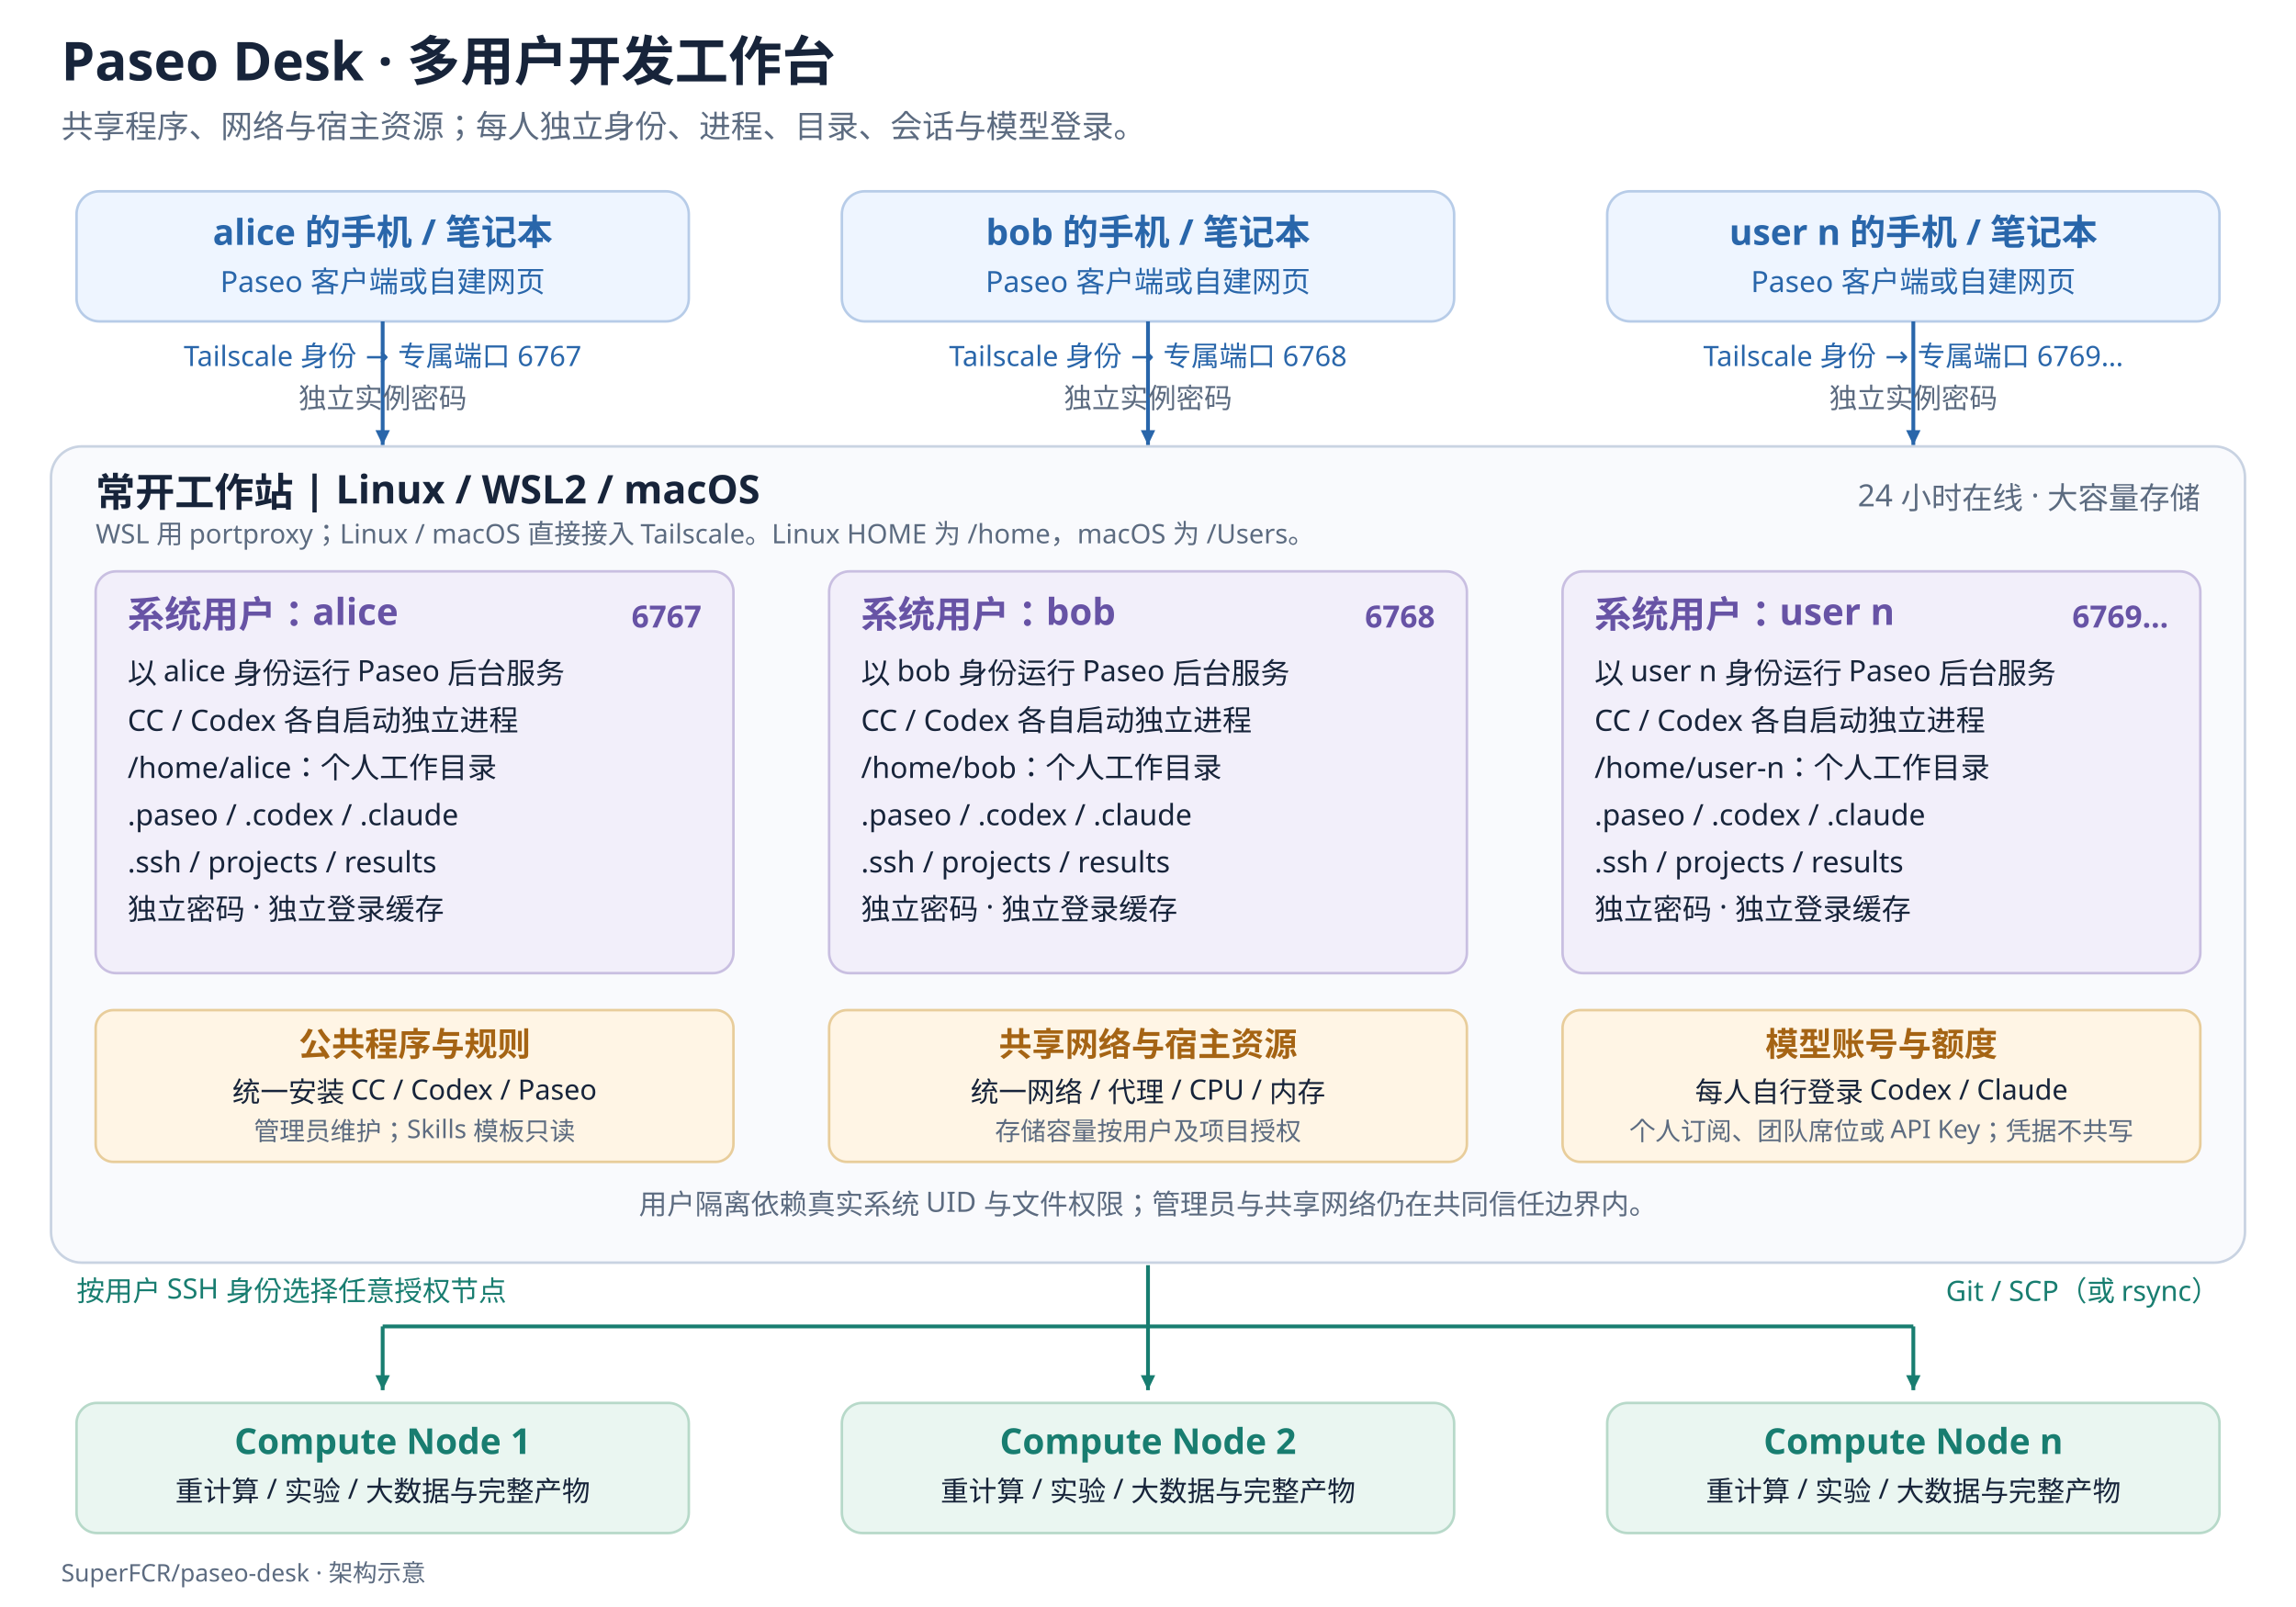
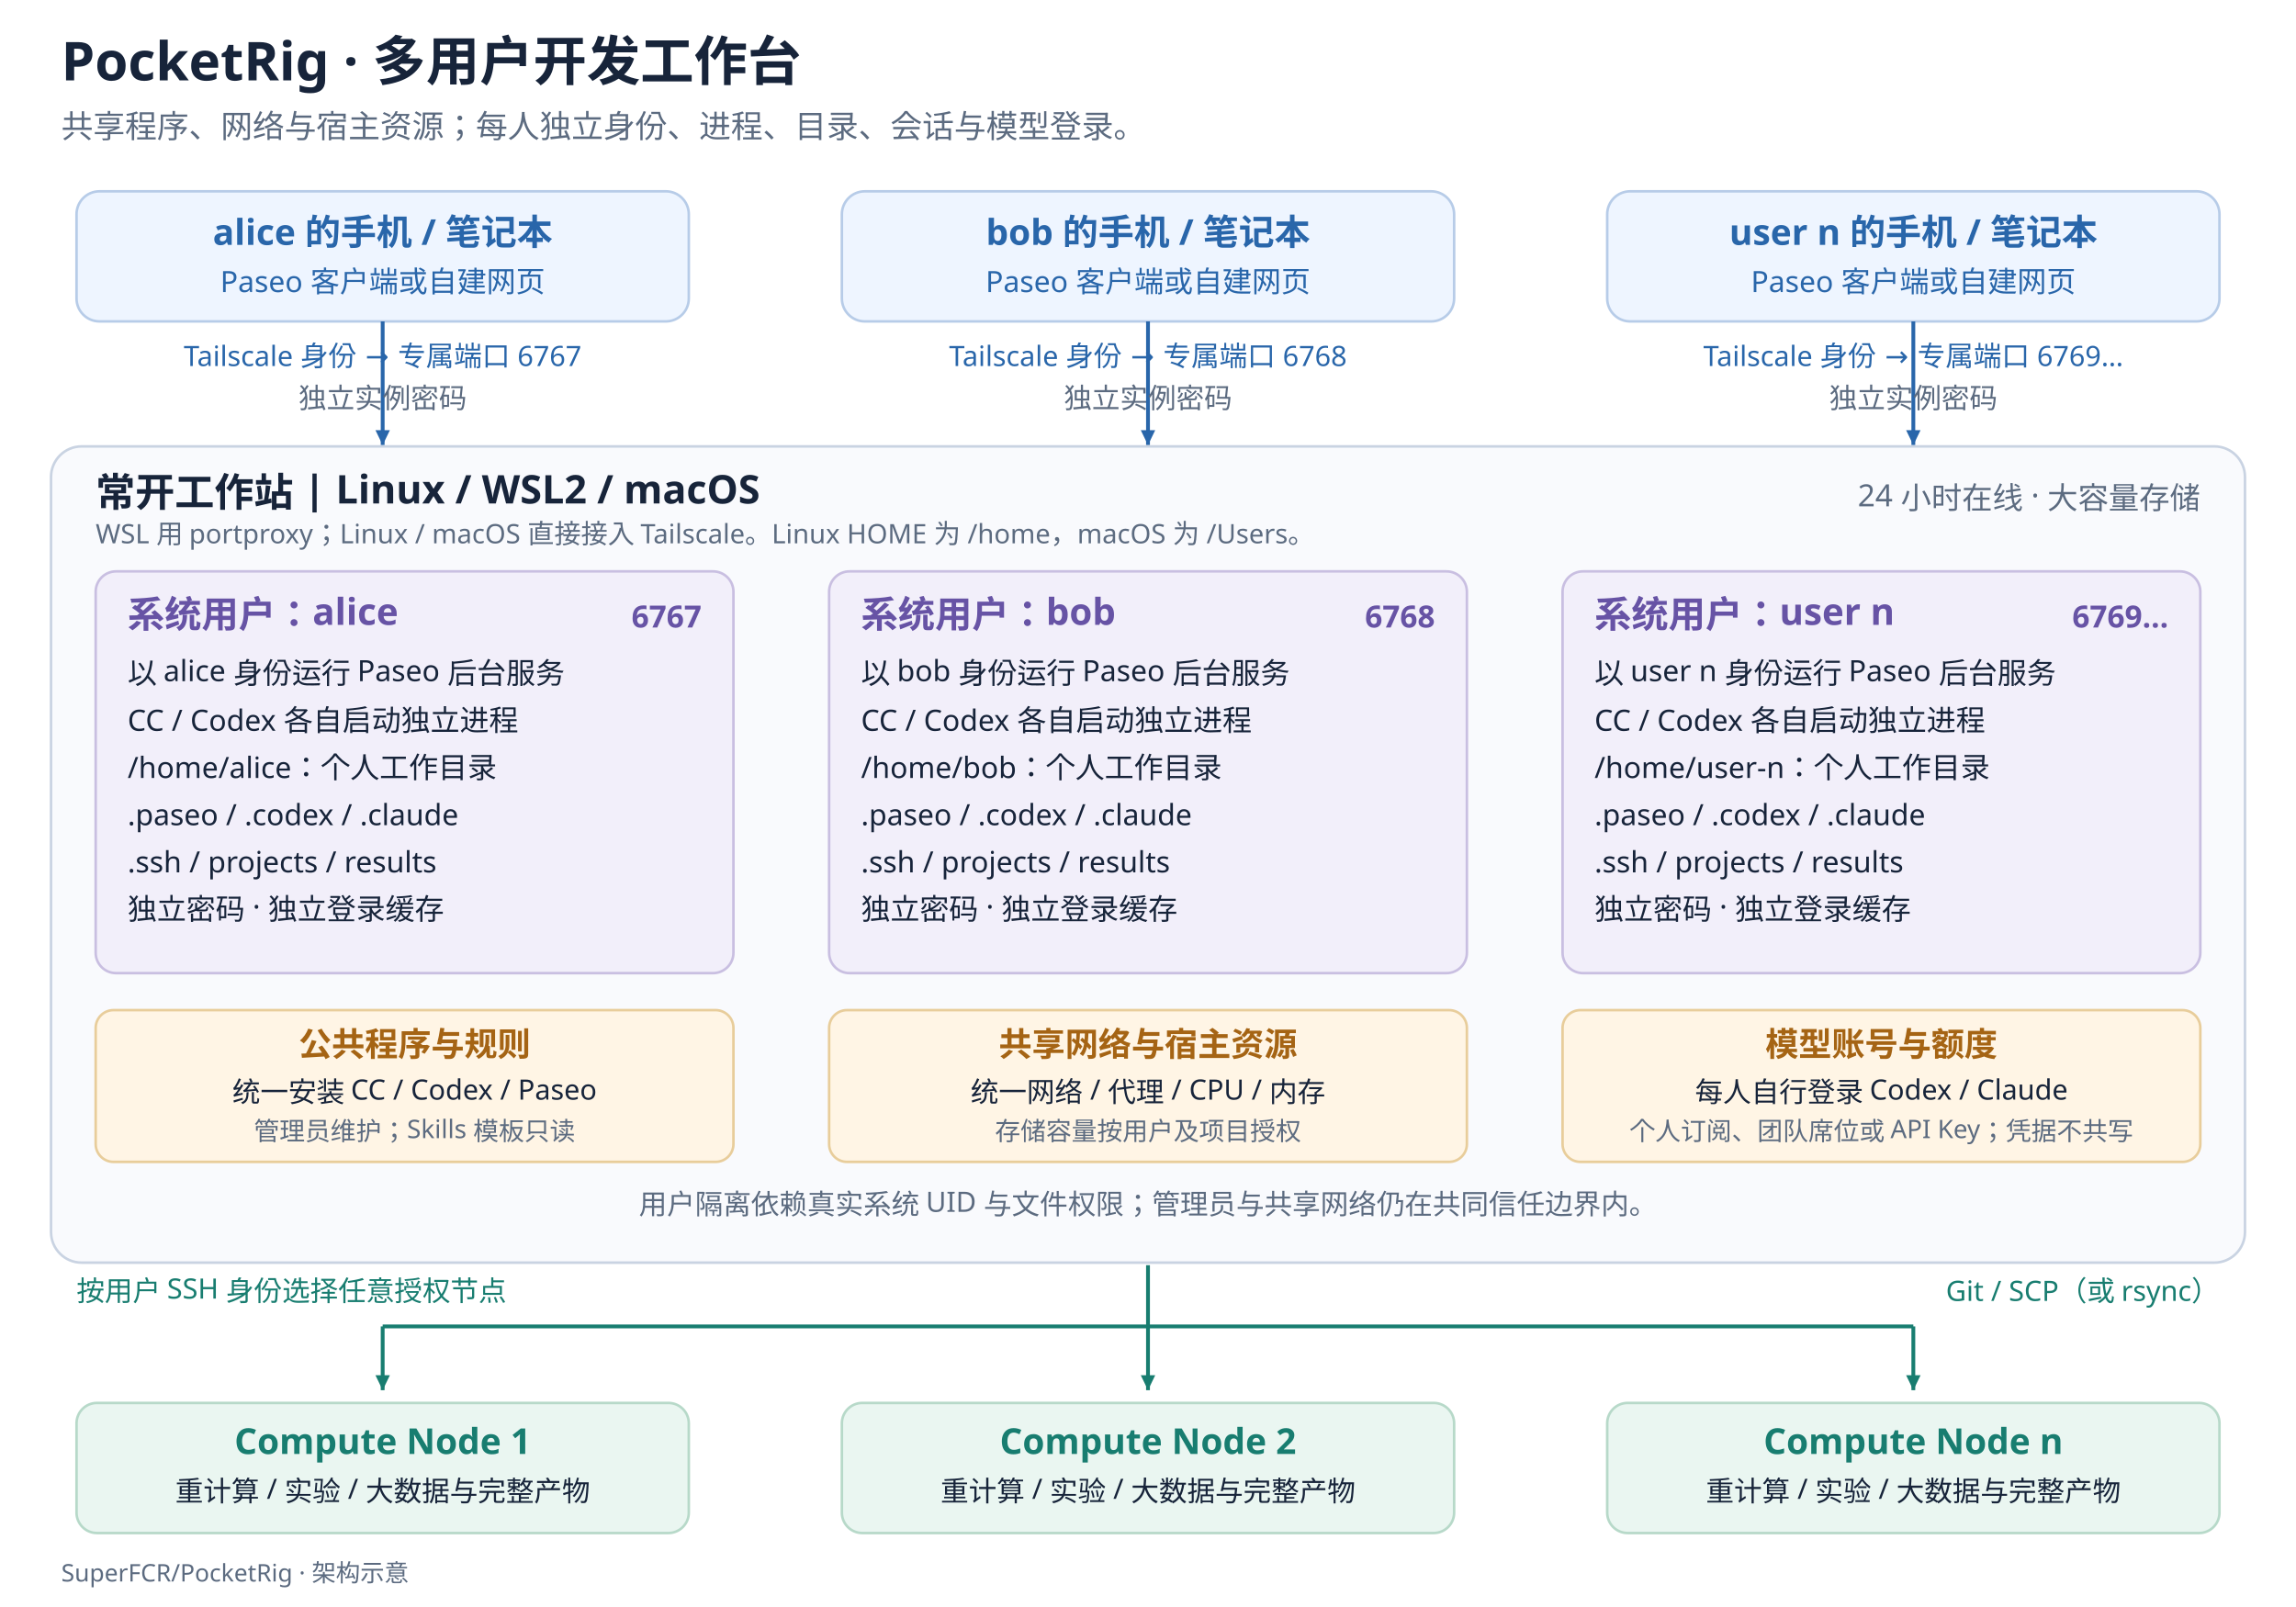
<svg xmlns="http://www.w3.org/2000/svg" width="1800" height="1260" viewBox="0 0 1800 1260">
  <style>text{font-family:"Heiti SC","PingFang SC","Microsoft YaHei",sans-serif}</style>
  <rect x="0" y="0" width="1800" height="1260" rx="0" fill="#FFFFFF" stroke="#FFFFFF" stroke-width="2" />
-   <text x="48" y="63" font-size="42" fill="#17243A" font-weight="600" text-anchor="start">Paseo Desk · 多用户开发工作台</text>
+   <text x="48" y="63" font-size="42" fill="#17243A" font-weight="600" text-anchor="start">PocketRig · 多用户开发工作台</text>
  <text x="48" y="108" font-size="25" fill="#5C6B80" font-weight="400" text-anchor="start">共享程序、网络与宿主资源；每人独立身份、进程、目录、会话与模型登录。</text>
  <rect x="60" y="150" width="480" height="102" rx="18" fill="#EEF5FF" stroke="#B7CCE8" stroke-width="2" />
  <text x="300" y="192" font-size="28" fill="#2966AA" font-weight="600" text-anchor="middle">alice 的手机 / 笔记本</text>
  <text x="300" y="229" font-size="23" fill="#2966AA" font-weight="400" text-anchor="middle">Paseo 客户端或自建网页</text>
  <line x1="300" y1="252" x2="300" y2="349" stroke="#2966AA" stroke-width="3" />
  <polygon points="300,349 294.345,337.294 305.655,337.294" fill="#2966AA" />
  <text x="300" y="287" font-size="22" fill="#2966AA" font-weight="400" text-anchor="middle">Tailscale 身份 → 专属端口 6767</text>
  <text x="300" y="320" font-size="22" fill="#5C6B80" font-weight="400" text-anchor="middle">独立实例密码</text>
  <rect x="660" y="150" width="480" height="102" rx="18" fill="#EEF5FF" stroke="#B7CCE8" stroke-width="2" />
  <text x="900" y="192" font-size="28" fill="#2966AA" font-weight="600" text-anchor="middle">bob 的手机 / 笔记本</text>
  <text x="900" y="229" font-size="23" fill="#2966AA" font-weight="400" text-anchor="middle">Paseo 客户端或自建网页</text>
  <line x1="900" y1="252" x2="900" y2="349" stroke="#2966AA" stroke-width="3" />
  <polygon points="900,349 894.345,337.294 905.655,337.294" fill="#2966AA" />
  <text x="900" y="287" font-size="22" fill="#2966AA" font-weight="400" text-anchor="middle">Tailscale 身份 → 专属端口 6768</text>
  <text x="900" y="320" font-size="22" fill="#5C6B80" font-weight="400" text-anchor="middle">独立实例密码</text>
  <rect x="1260" y="150" width="480" height="102" rx="18" fill="#EEF5FF" stroke="#B7CCE8" stroke-width="2" />
  <text x="1500" y="192" font-size="28" fill="#2966AA" font-weight="600" text-anchor="middle">user n 的手机 / 笔记本</text>
  <text x="1500" y="229" font-size="23" fill="#2966AA" font-weight="400" text-anchor="middle">Paseo 客户端或自建网页</text>
  <line x1="1500" y1="252" x2="1500" y2="349" stroke="#2966AA" stroke-width="3" />
  <polygon points="1500,349 1494.345,337.294 1505.655,337.294" fill="#2966AA" />
  <text x="1500" y="287" font-size="22" fill="#2966AA" font-weight="400" text-anchor="middle">Tailscale 身份 → 专属端口 6769…</text>
  <text x="1500" y="320" font-size="22" fill="#5C6B80" font-weight="400" text-anchor="middle">独立实例密码</text>
  <rect x="40" y="350" width="1720" height="640" rx="24" fill="#F9FAFD" stroke="#C9D3E2" stroke-width="2" />
  <text x="75" y="397" font-size="31" fill="#17243A" font-weight="600" text-anchor="start">常开工作站  |  Linux / WSL2 / macOS</text>
  <text x="1725" y="397" font-size="24" fill="#5C6B80" font-weight="400" text-anchor="end">24 小时在线 · 大容量存储</text>
  <text x="75" y="426" font-size="21" fill="#5C6B80" font-weight="400" text-anchor="start">WSL 用 portproxy；Linux / macOS 直接接入 Tailscale。Linux HOME 为 /home，macOS 为 /Users。</text>
  <rect x="75" y="448" width="500" height="315" rx="16" fill="#F2EFFA" stroke="#C9BFE1" stroke-width="2" />
  <text x="100" y="492" font-size="29" fill="#6753A5" font-weight="600" text-anchor="start">系统用户：alice</text>
  <text x="550" y="492" font-size="24" fill="#6753A5" font-weight="600" text-anchor="end">6767</text>
  <text x="100" y="536" font-size="23" fill="#17243A" font-weight="400" text-anchor="start">以 alice 身份运行 Paseo 后台服务</text>
  <text x="100" y="573" font-size="23" fill="#17243A" font-weight="400" text-anchor="start">CC / Codex 各自启动独立进程</text>
  <text x="100" y="610" font-size="23" fill="#17243A" font-weight="400" text-anchor="start">/home/alice：个人工作目录</text>
  <text x="100" y="647" font-size="23" fill="#17243A" font-weight="400" text-anchor="start">.paseo / .codex / .claude</text>
  <text x="100" y="684" font-size="23" fill="#17243A" font-weight="400" text-anchor="start">.ssh / projects / results</text>
  <text x="100" y="721" font-size="23" fill="#17243A" font-weight="400" text-anchor="start">独立密码 · 独立登录缓存</text>
  <rect x="650" y="448" width="500" height="315" rx="16" fill="#F2EFFA" stroke="#C9BFE1" stroke-width="2" />
  <text x="675" y="492" font-size="29" fill="#6753A5" font-weight="600" text-anchor="start">系统用户：bob</text>
  <text x="1125" y="492" font-size="24" fill="#6753A5" font-weight="600" text-anchor="end">6768</text>
  <text x="675" y="536" font-size="23" fill="#17243A" font-weight="400" text-anchor="start">以 bob 身份运行 Paseo 后台服务</text>
  <text x="675" y="573" font-size="23" fill="#17243A" font-weight="400" text-anchor="start">CC / Codex 各自启动独立进程</text>
  <text x="675" y="610" font-size="23" fill="#17243A" font-weight="400" text-anchor="start">/home/bob：个人工作目录</text>
  <text x="675" y="647" font-size="23" fill="#17243A" font-weight="400" text-anchor="start">.paseo / .codex / .claude</text>
  <text x="675" y="684" font-size="23" fill="#17243A" font-weight="400" text-anchor="start">.ssh / projects / results</text>
  <text x="675" y="721" font-size="23" fill="#17243A" font-weight="400" text-anchor="start">独立密码 · 独立登录缓存</text>
  <rect x="1225" y="448" width="500" height="315" rx="16" fill="#F2EFFA" stroke="#C9BFE1" stroke-width="2" />
  <text x="1250" y="492" font-size="29" fill="#6753A5" font-weight="600" text-anchor="start">系统用户：user n</text>
  <text x="1700" y="492" font-size="24" fill="#6753A5" font-weight="600" text-anchor="end">6769…</text>
  <text x="1250" y="536" font-size="23" fill="#17243A" font-weight="400" text-anchor="start">以 user n 身份运行 Paseo 后台服务</text>
  <text x="1250" y="573" font-size="23" fill="#17243A" font-weight="400" text-anchor="start">CC / Codex 各自启动独立进程</text>
  <text x="1250" y="610" font-size="23" fill="#17243A" font-weight="400" text-anchor="start">/home/user-n：个人工作目录</text>
  <text x="1250" y="647" font-size="23" fill="#17243A" font-weight="400" text-anchor="start">.paseo / .codex / .claude</text>
  <text x="1250" y="684" font-size="23" fill="#17243A" font-weight="400" text-anchor="start">.ssh / projects / results</text>
  <text x="1250" y="721" font-size="23" fill="#17243A" font-weight="400" text-anchor="start">独立密码 · 独立登录缓存</text>
  <rect x="75" y="792" width="500" height="119" rx="14" fill="#FFF5E5" stroke="#E8CD9B" stroke-width="2" />
  <text x="325" y="828" font-size="26" fill="#A56414" font-weight="600" text-anchor="middle">公共程序与规则</text>
  <text x="325" y="864" font-size="22" fill="#17243A" font-weight="400" text-anchor="middle">统一安装 CC / Codex / Paseo</text>
  <text x="325" y="894" font-size="20" fill="#5C6B80" font-weight="400" text-anchor="middle">管理员维护；Skills 模板只读</text>
  <rect x="650" y="792" width="500" height="119" rx="14" fill="#FFF5E5" stroke="#E8CD9B" stroke-width="2" />
  <text x="900" y="828" font-size="26" fill="#A56414" font-weight="600" text-anchor="middle">共享网络与宿主资源</text>
  <text x="900" y="864" font-size="22" fill="#17243A" font-weight="400" text-anchor="middle">统一网络 / 代理 / CPU / 内存</text>
  <text x="900" y="894" font-size="20" fill="#5C6B80" font-weight="400" text-anchor="middle">存储容量按用户及项目授权</text>
  <rect x="1225" y="792" width="500" height="119" rx="14" fill="#FFF5E5" stroke="#E8CD9B" stroke-width="2" />
  <text x="1475" y="828" font-size="26" fill="#A56414" font-weight="600" text-anchor="middle">模型账号与额度</text>
  <text x="1475" y="864" font-size="22" fill="#17243A" font-weight="400" text-anchor="middle">每人自行登录 Codex / Claude</text>
  <text x="1475" y="894" font-size="20" fill="#5C6B80" font-weight="400" text-anchor="middle">个人订阅、团队席位或 API Key；凭据不共写</text>
  <text x="900" y="952" font-size="22" fill="#5C6B80" font-weight="400" text-anchor="middle">用户隔离依赖真实系统 UID 与文件权限；管理员与共享网络仍在共同信任边界内。</text>
  <line x1="900" y1="992" x2="900" y2="1040" stroke="#187D70" stroke-width="3" />
  <line x1="300" y1="1040" x2="1500" y2="1040" stroke="#187D70" stroke-width="3" />
  <text x="60" y="1020" font-size="22" fill="#187D70" font-weight="400" text-anchor="start">按用户 SSH 身份选择任意授权节点</text>
  <text x="1740" y="1020" font-size="22" fill="#187D70" font-weight="400" text-anchor="end">Git / SCP（或 rsync）</text>
  <line x1="300" y1="1040" x2="300" y2="1090" stroke="#187D70" stroke-width="3" />
  <polygon points="300,1090 294.345,1078.294 305.655,1078.294" fill="#187D70" />
  <rect x="60" y="1100" width="480" height="102" rx="16" fill="#EAF6F1" stroke="#B7D9C9" stroke-width="2" />
  <text x="300" y="1140" font-size="28" fill="#187D70" font-weight="600" text-anchor="middle">Compute Node 1</text>
  <text x="300" y="1177" font-size="22" fill="#17243A" font-weight="400" text-anchor="middle">重计算 / 实验 / 大数据与完整产物</text>
  <line x1="900" y1="1040" x2="900" y2="1090" stroke="#187D70" stroke-width="3" />
  <polygon points="900,1090 894.345,1078.294 905.655,1078.294" fill="#187D70" />
  <rect x="660" y="1100" width="480" height="102" rx="16" fill="#EAF6F1" stroke="#B7D9C9" stroke-width="2" />
  <text x="900" y="1140" font-size="28" fill="#187D70" font-weight="600" text-anchor="middle">Compute Node 2</text>
  <text x="900" y="1177" font-size="22" fill="#17243A" font-weight="400" text-anchor="middle">重计算 / 实验 / 大数据与完整产物</text>
  <line x1="1500" y1="1040" x2="1500" y2="1090" stroke="#187D70" stroke-width="3" />
  <polygon points="1500,1090 1494.345,1078.294 1505.655,1078.294" fill="#187D70" />
  <rect x="1260" y="1100" width="480" height="102" rx="16" fill="#EAF6F1" stroke="#B7D9C9" stroke-width="2" />
  <text x="1500" y="1140" font-size="28" fill="#187D70" font-weight="600" text-anchor="middle">Compute Node n</text>
  <text x="1500" y="1177" font-size="22" fill="#17243A" font-weight="400" text-anchor="middle">重计算 / 实验 / 大数据与完整产物</text>
-   <text x="48" y="1240" font-size="19" fill="#5C6B80" font-weight="400" text-anchor="start">SuperFCR/paseo-desk · 架构示意</text>
+   <text x="48" y="1240" font-size="19" fill="#5C6B80" font-weight="400" text-anchor="start">SuperFCR/PocketRig · 架构示意</text>
</svg>
